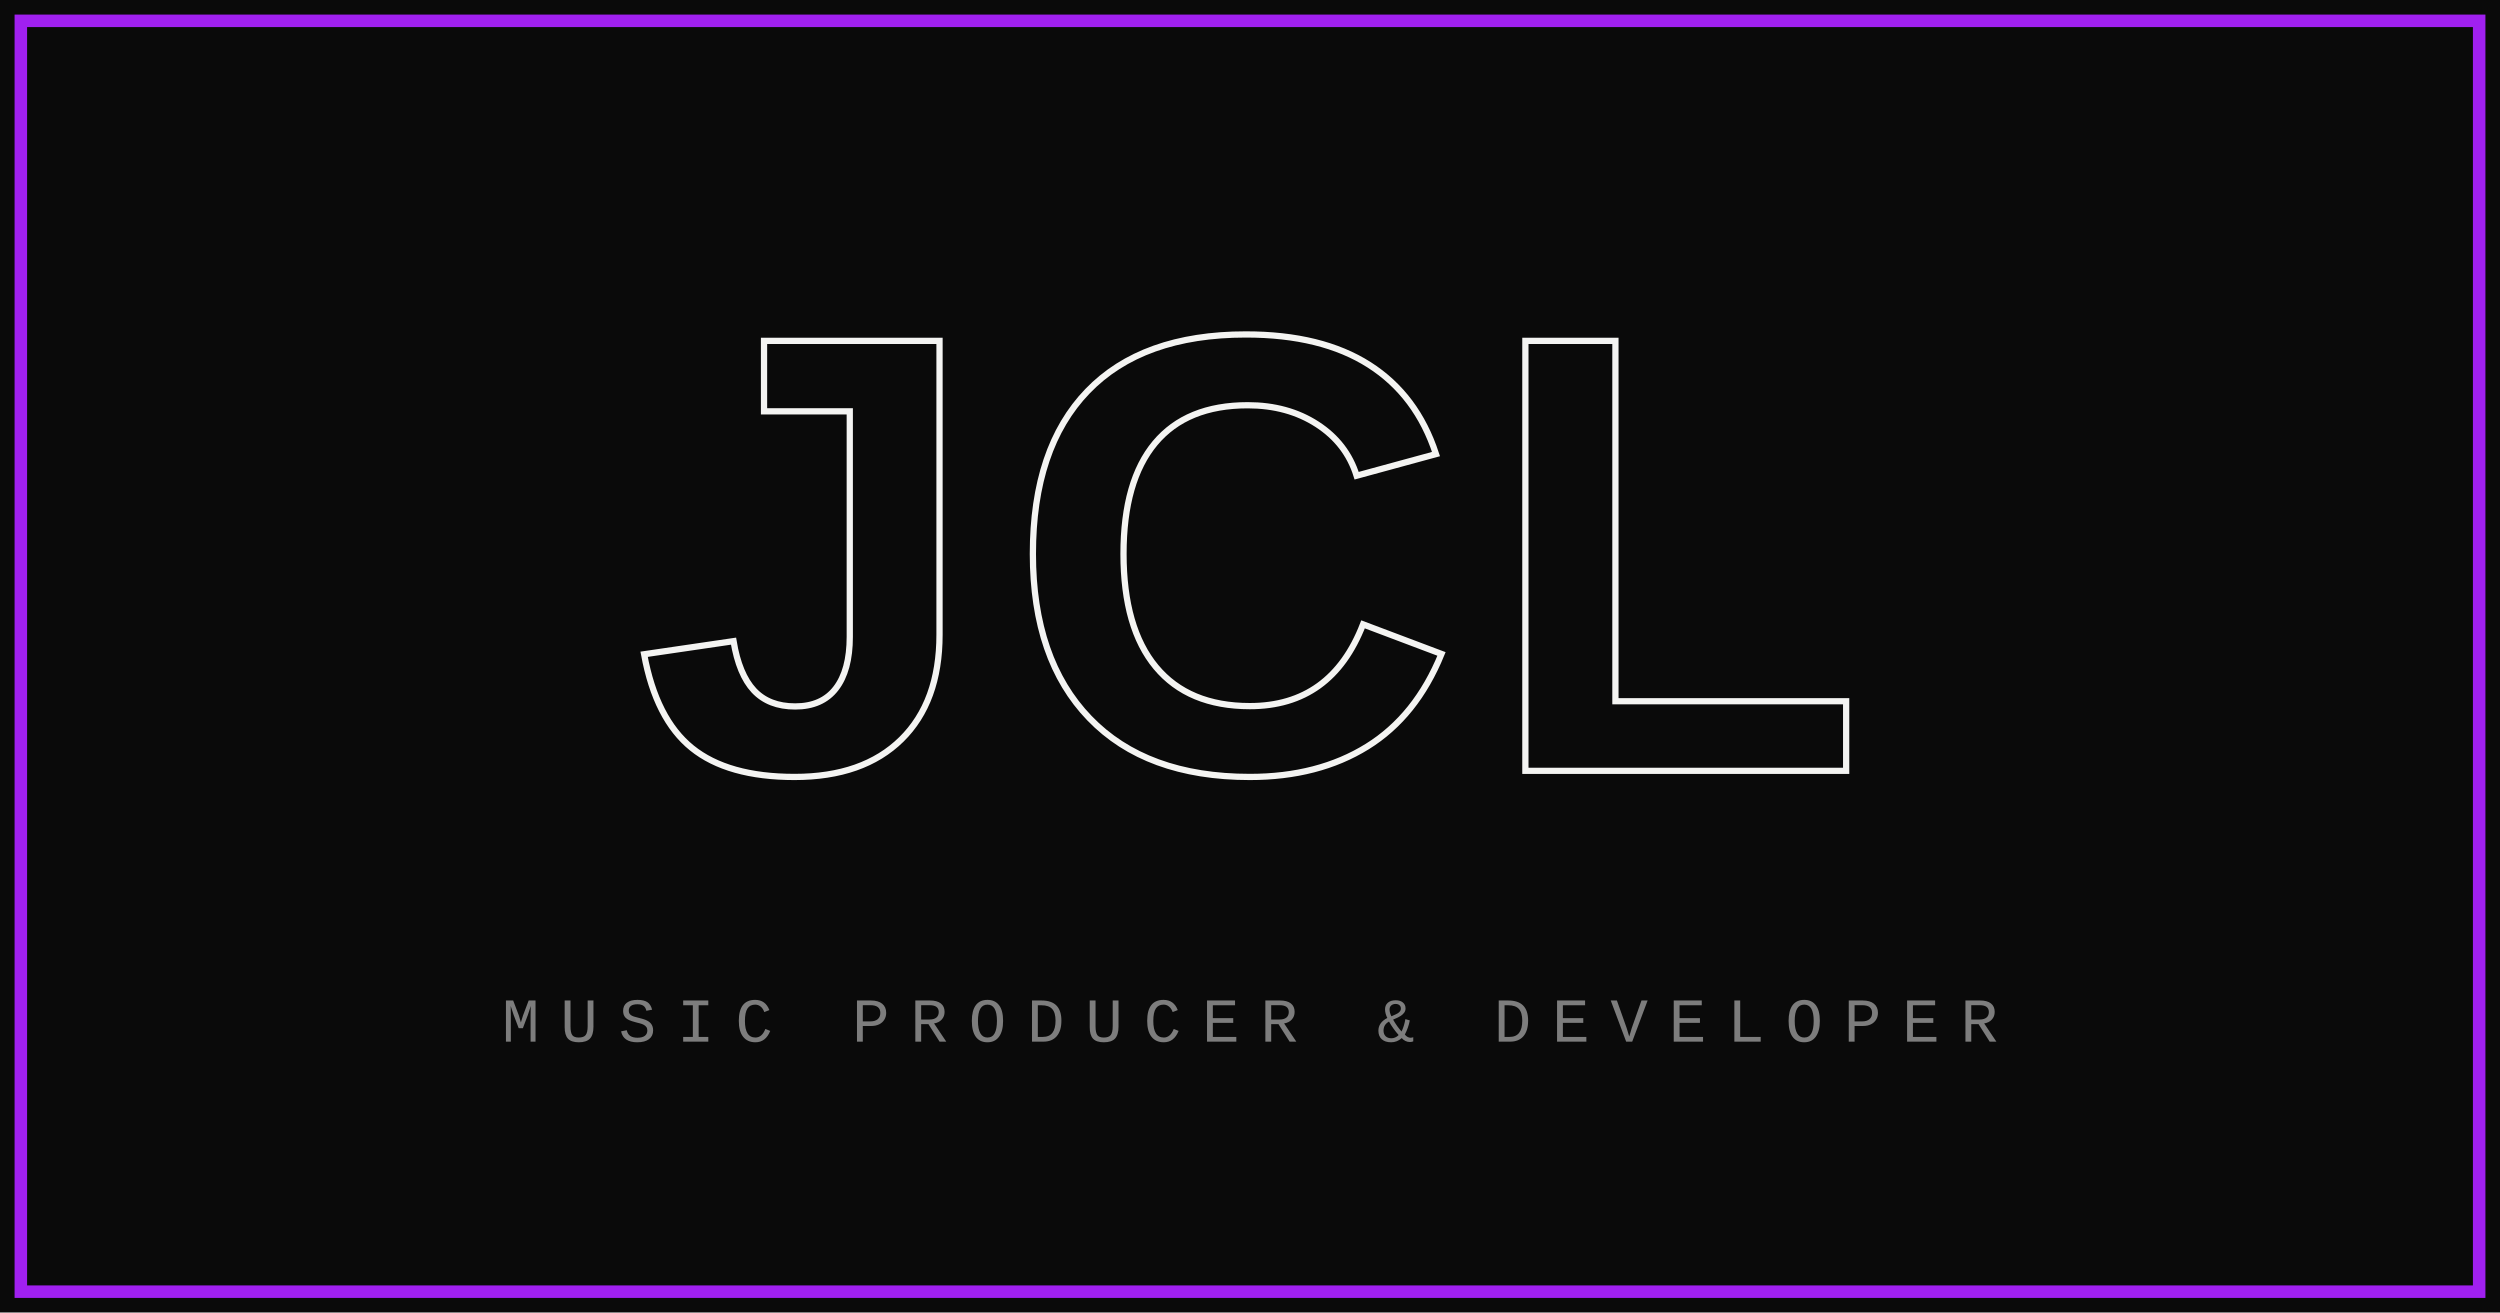
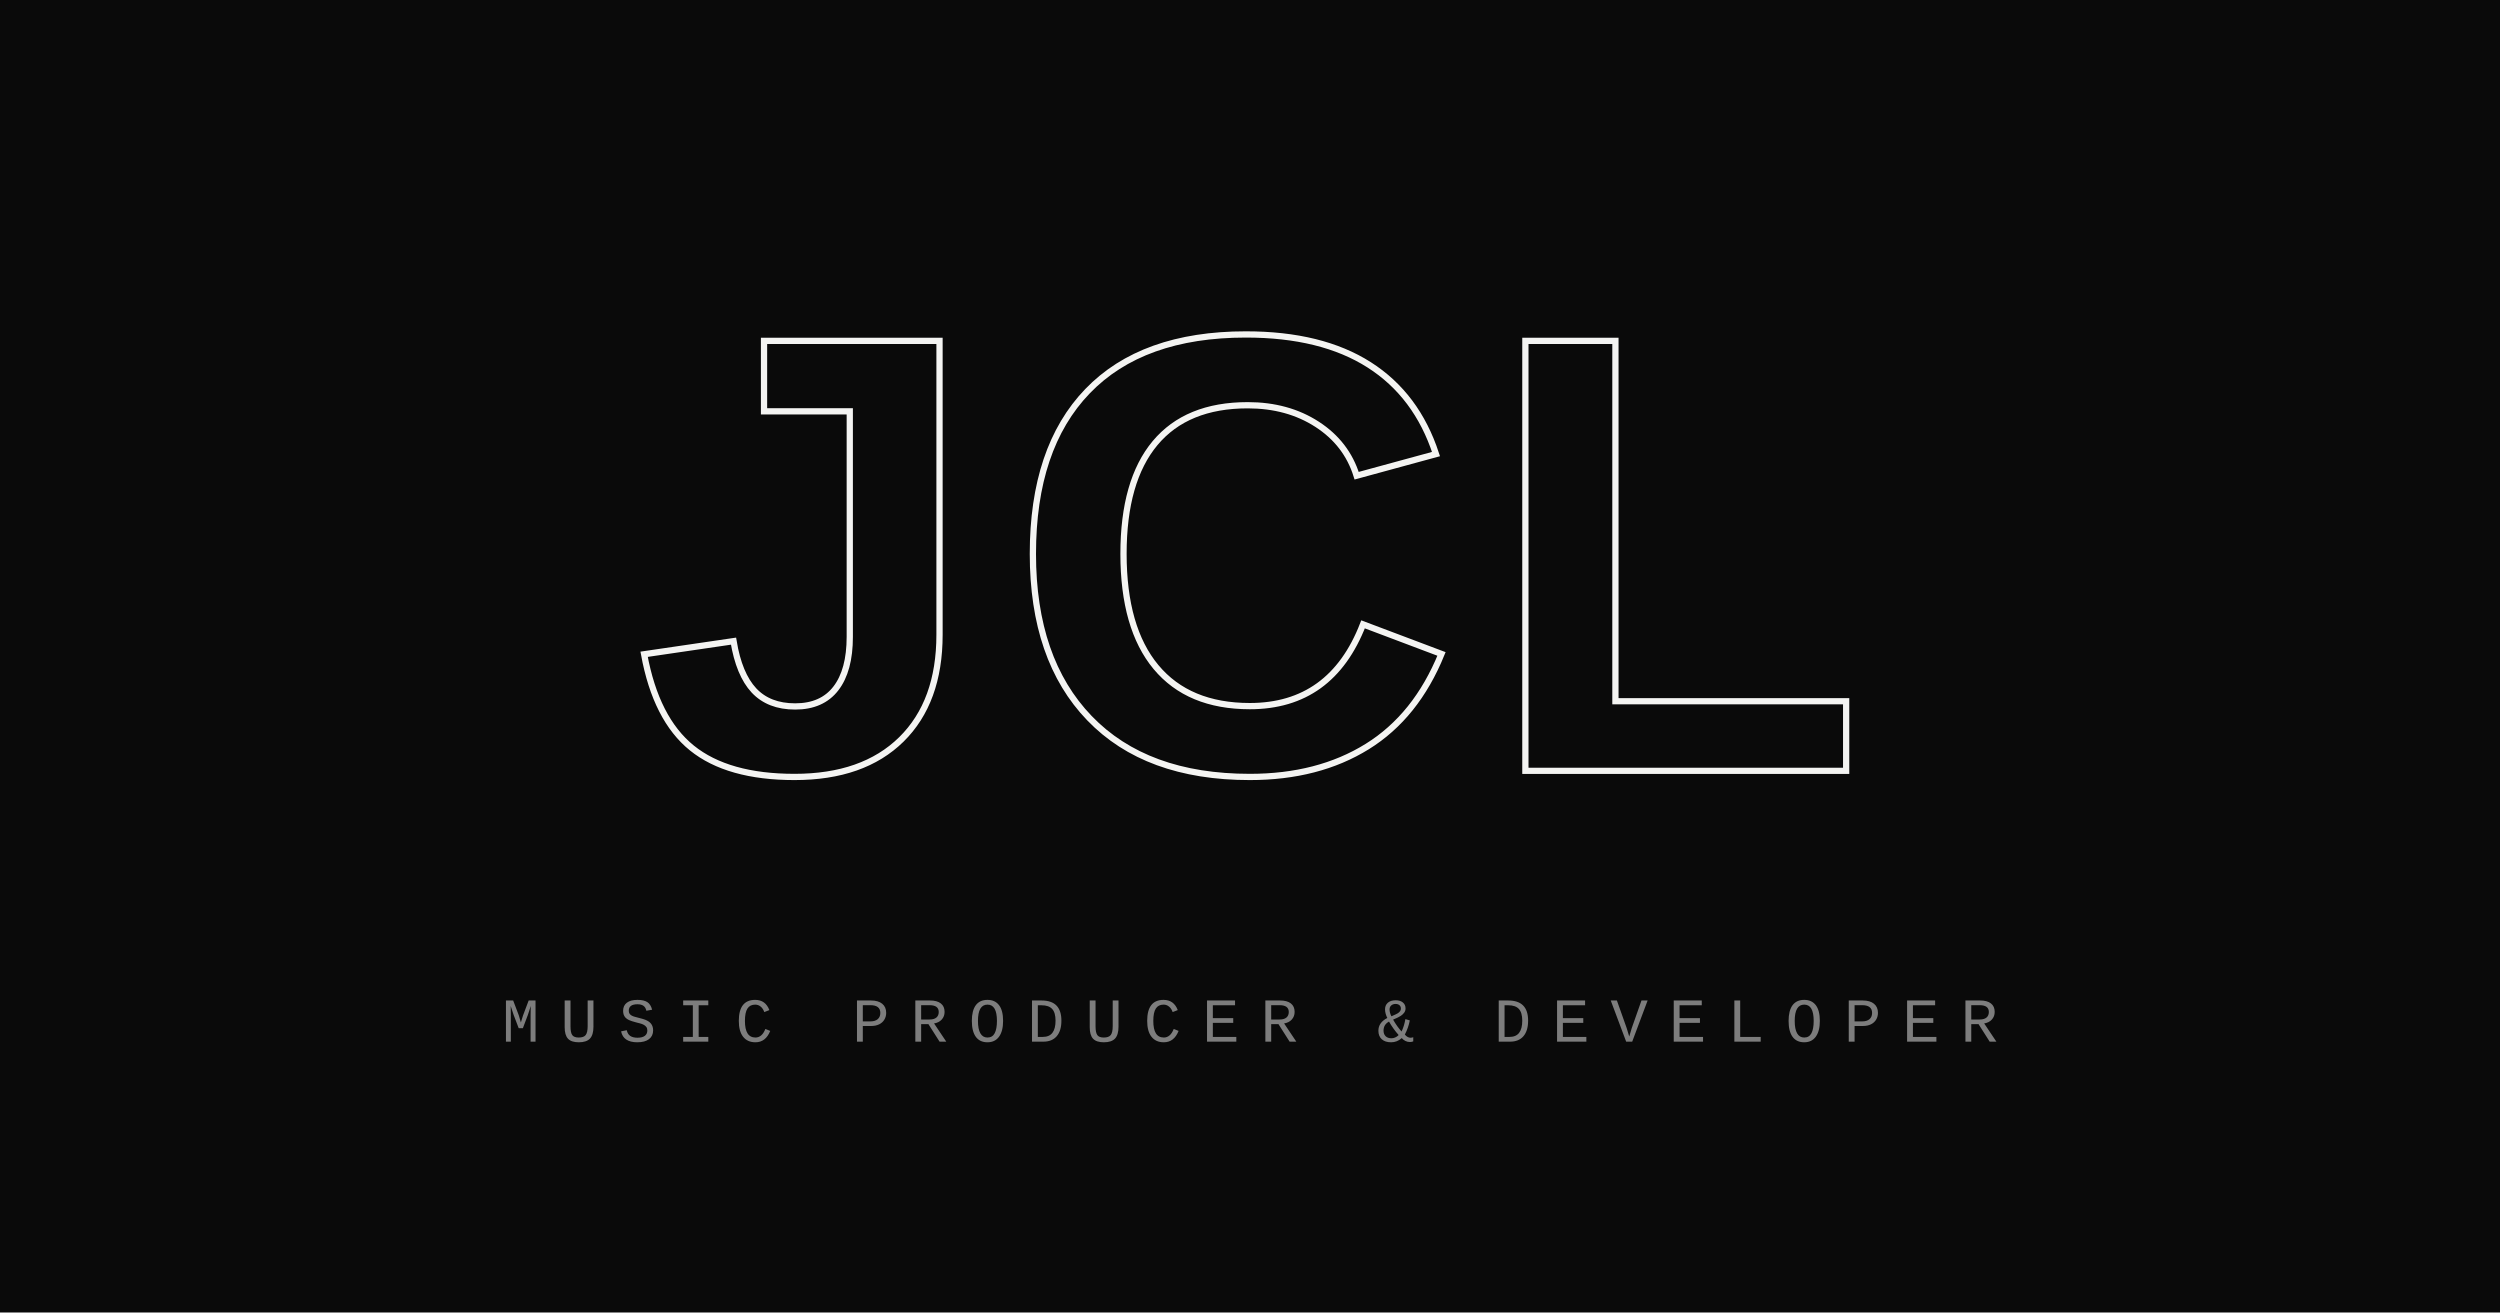
<svg xmlns="http://www.w3.org/2000/svg" width="1200" height="630" viewBox="0 0 1200 630">
  <rect width="1200" height="630" fill="#0a0a0a" />
-   <rect x="10" y="10" width="1180" height="610" fill="none" stroke="#a020f0" stroke-width="6" />
  <text x="600" y="370" font-family="Arial, Helvetica, sans-serif" font-size="300" font-weight="bold" text-anchor="middle" fill="none" stroke="#f4f4f2" stroke-width="3" letter-spacing="12">JCL</text>
  <text x="600" y="500" font-family="'Courier New', monospace" font-size="30" text-anchor="middle" fill="#7d7d7d" letter-spacing="10">MUSIC PRODUCER &amp; DEVELOPER</text>
</svg>
